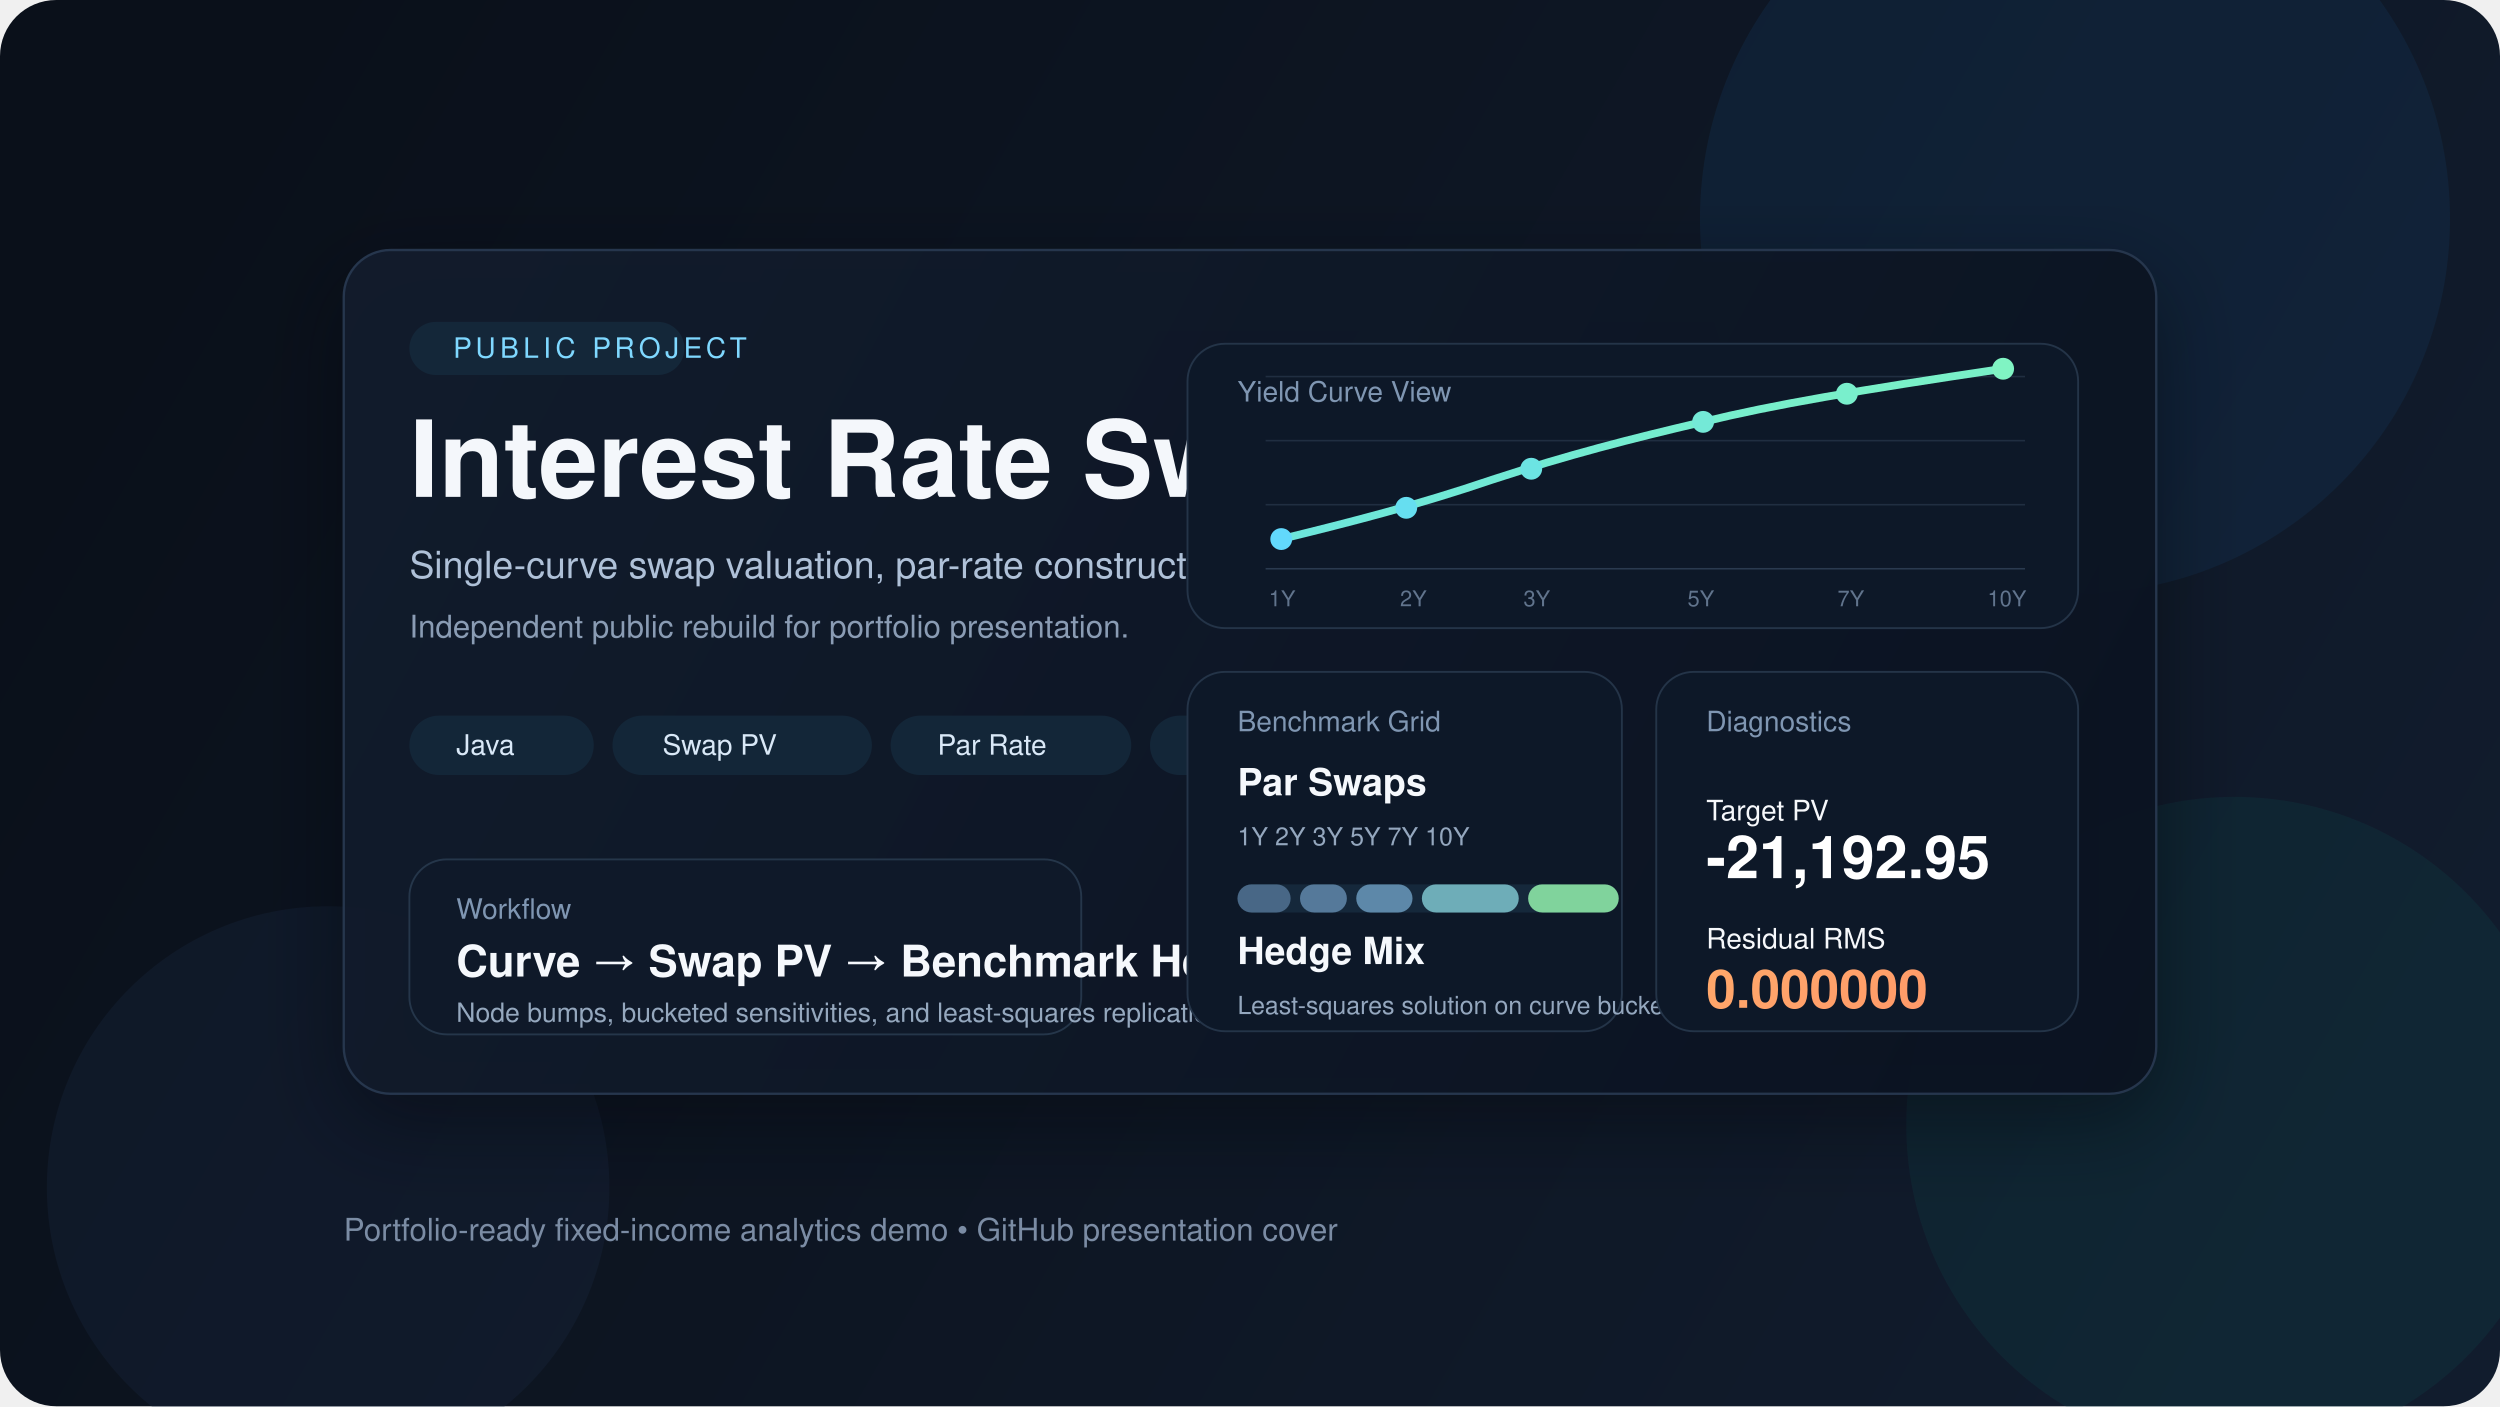
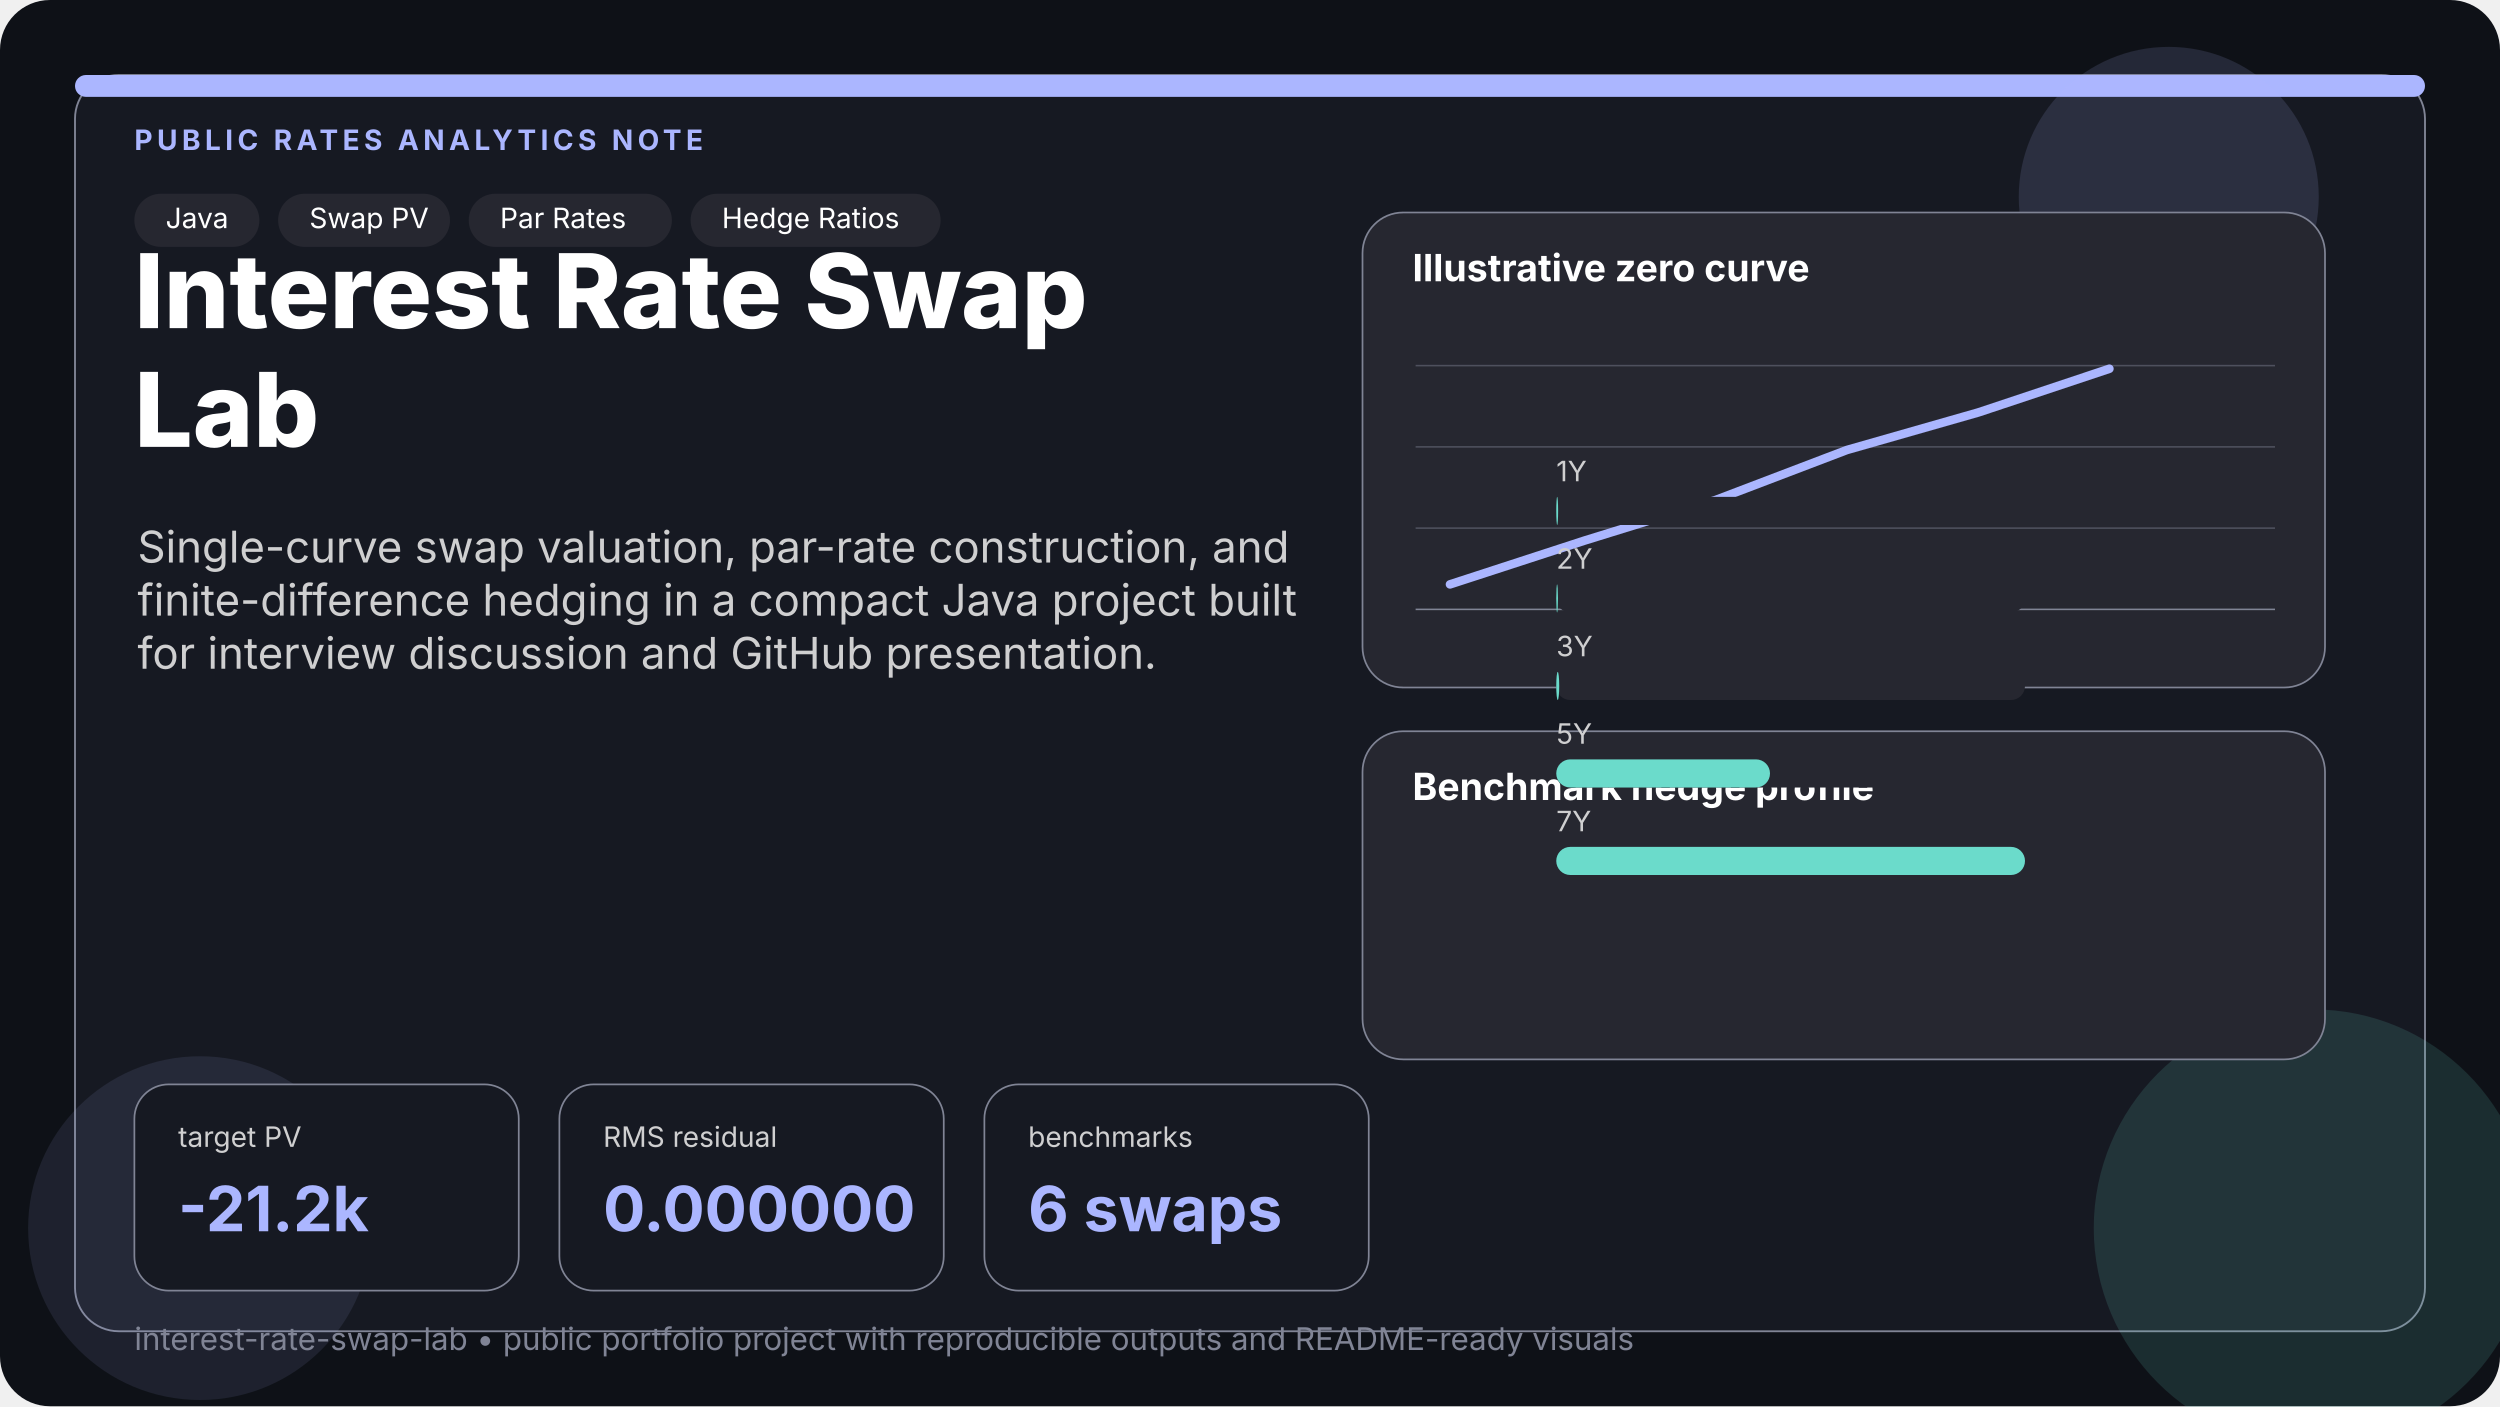
<svg xmlns="http://www.w3.org/2000/svg" width="1600" height="900" viewBox="0 0 1600 900" fill="none">
-   <defs>
-     <linearGradient id="bg" x1="140" y1="80" x2="1460" y2="840" gradientUnits="userSpaceOnUse">
-       <stop stop-color="#0A101A" />
-       <stop offset="1" stop-color="#111C2D" />
-     </linearGradient>
-     <linearGradient id="panel" x1="240" y1="180" x2="1320" y2="760" gradientUnits="userSpaceOnUse">
-       <stop stop-color="#121C2D" stop-opacity="0.94" />
-       <stop offset="1" stop-color="#0B1321" stop-opacity="0.98" />
-     </linearGradient>
-     <linearGradient id="accent" x1="335" y1="226" x2="978" y2="600" gradientUnits="userSpaceOnUse">
-       <stop stop-color="#56D3FF" />
-       <stop offset="1" stop-color="#79F0C8" />
-     </linearGradient>
-     <linearGradient id="accent2" x1="1030" y1="260" x2="1320" y2="700" gradientUnits="userSpaceOnUse">
-       <stop stop-color="#FFDA6B" />
-       <stop offset="1" stop-color="#FF8C69" />
-     </linearGradient>
-     <filter id="shadow" x="166" y="132" width="1268" height="650" filterUnits="userSpaceOnUse" color-interpolation-filters="sRGB">
-       <feFlood flood-opacity="0" result="BackgroundImageFix" />
-       <feColorMatrix in="SourceAlpha" type="matrix" values="0 0 0 0 0 0 0 0 0 0 0 0 0 0 0 0 0 0 127 0" result="hardAlpha" />
-       <feOffset dy="18" />
-       <feGaussianBlur stdDeviation="27" />
-       <feColorMatrix type="matrix" values="0 0 0 0 0.008 0 0 0 0 0.02 0 0 0 0 0.043 0 0 0 0.45 0" />
-       <feBlend mode="normal" in2="BackgroundImageFix" result="effect1_dropShadow_1_1" />
-       <feBlend mode="normal" in="SourceGraphic" in2="effect1_dropShadow_1_1" result="shape" />
-     </filter>
-   </defs>
-   <rect width="1600" height="900" rx="36" fill="url(#bg)" />
-   <circle cx="1328" cy="140" r="240" fill="#123454" fill-opacity="0.34" />
-   <circle cx="1430" cy="720" r="210" fill="#0E5A5D" fill-opacity="0.16" />
-   <circle cx="210" cy="760" r="180" fill="#20314E" fill-opacity="0.24" />
-   <g filter="url(#shadow)">
-     <rect x="220" y="160" width="1160" height="540" rx="30" fill="url(#panel)" stroke="#26364D" stroke-width="1.5" />
+   <rect width="1600" height="900" rx="32" fill="#0E1117" />
+   <rect x="48" y="48" width="1504" height="804" rx="28" fill="#161922" stroke="#808495" stroke-width="1.2" />
+   <rect x="48" y="48" width="1504" height="14" rx="7" fill="#ABB6FF" />
+   <circle cx="1388" cy="126" r="96" fill="#ABB6FF" fill-opacity="0.14" />
+   <circle cx="1480" cy="786" r="140" fill="#6BDBCB" fill-opacity="0.14" />
+   <circle cx="128" cy="786" r="110" fill="#ABB6FF" fill-opacity="0.10" />
+   <text x="86" y="96" fill="#ABB6FF" font-size="18" font-weight="700" font-family="Inter, Arial, sans-serif" letter-spacing="2.8">PUBLIC RATES ANALYTICS NOTE</text>
+   <text x="86" y="210" fill="#FFFFFF" font-size="66" font-weight="800" font-family="Inter, Arial, sans-serif">Interest Rate Swap</text>
+   <text x="86" y="286" fill="#FFFFFF" font-size="66" font-weight="800" font-family="Inter, Arial, sans-serif">Lab</text>
+   <text x="88" y="360" fill="#CFCFD0" font-size="28" font-family="Inter, Arial, sans-serif">Single-curve swap valuation, par-rate construction, and</text>
+   <text x="88" y="394" fill="#CFCFD0" font-size="28" font-family="Inter, Arial, sans-serif">finite-difference hedging in a compact Java project built</text>
+   <text x="88" y="428" fill="#CFCFD0" font-size="28" font-family="Inter, Arial, sans-serif">for interview discussion and GitHub presentation.</text>
+   <g>
+     <rect x="86" y="124" width="80" height="34" rx="17" fill="#262730" />
+     <text x="106" y="146" fill="#FFFFFF" font-size="18" font-family="Inter, Arial, sans-serif">Java</text>
  </g>
-   <rect x="262" y="206" width="176" height="34" rx="17" fill="#142739" />
-   <text x="290" y="229" fill="#7FD8FF" font-size="18" font-family="SF Pro Display, Helvetica, Arial, sans-serif" letter-spacing="2.8">PUBLIC PROJECT</text>
-   <text x="262" y="318" fill="#F4F7FB" font-size="68" font-weight="700" font-family="SF Pro Display, Helvetica, Arial, sans-serif">Interest Rate Swap Lab</text>
-   <text x="262" y="370" fill="#AFC1D8" font-size="24" font-family="SF Pro Text, Helvetica, Arial, sans-serif">Single-curve swap valuation, par-rate construction, and finite-difference hedge design.</text>
-   <text x="262" y="408" fill="#8A9CB4" font-size="20" font-family="SF Pro Text, Helvetica, Arial, sans-serif">Independent public rebuild for portfolio presentation.</text>
-   <rect x="262" y="458" width="118" height="38" rx="19" fill="#132638" />
-   <text x="292" y="483" fill="#D9E8F7" font-size="18" font-family="SF Pro Text, Helvetica, Arial, sans-serif">Java</text>
-   <rect x="392" y="458" width="166" height="38" rx="19" fill="#132638" />
-   <text x="424" y="483" fill="#D9E8F7" font-size="18" font-family="SF Pro Text, Helvetica, Arial, sans-serif">Swap PV</text>
-   <rect x="570" y="458" width="154" height="38" rx="19" fill="#132638" />
-   <text x="600" y="483" fill="#D9E8F7" font-size="18" font-family="SF Pro Text, Helvetica, Arial, sans-serif">Par Rate</text>
-   <rect x="736" y="458" width="192" height="38" rx="19" fill="#132638" />
-   <text x="766" y="483" fill="#D9E8F7" font-size="18" font-family="SF Pro Text, Helvetica, Arial, sans-serif">Hedge Ratios</text>
-   <rect x="262" y="550" width="430" height="112" rx="24" fill="#0F1929" stroke="#25364A" stroke-width="1.2" />
-   <text x="292" y="588" fill="#7F96B2" font-size="18" font-family="SF Pro Text, Helvetica, Arial, sans-serif">Workflow</text>
-   <text x="292" y="625" fill="#F5F8FC" font-size="28" font-weight="600" font-family="SF Pro Display, Helvetica, Arial, sans-serif">Curve → Swap PV → Benchmark Hedges</text>
-   <text x="292" y="654" fill="#95A8BE" font-size="17" font-family="SF Pro Text, Helvetica, Arial, sans-serif">Node bumps, bucketed sensitivities, and least-squares replication.</text>
-   <rect x="760" y="220" width="570" height="182" rx="24" fill="#0D1828" stroke="#243448" stroke-width="1.2" />
-   <text x="792" y="257" fill="#7F96B2" font-size="18" font-family="SF Pro Text, Helvetica, Arial, sans-serif">Yield Curve View</text>
-   <line x1="810" y1="364" x2="1296" y2="364" stroke="#2A3A4F" stroke-width="1" />
-   <line x1="810" y1="323" x2="1296" y2="323" stroke="#202E41" stroke-width="1" />
-   <line x1="810" y1="282" x2="1296" y2="282" stroke="#202E41" stroke-width="1" />
-   <line x1="810" y1="241" x2="1296" y2="241" stroke="#202E41" stroke-width="1" />
-   <path d="M820 345C865 334 908 323 955 307C1004 291 1043 281 1090 270C1135 259 1188 250 1282 236" stroke="url(#accent)" stroke-width="5" stroke-linecap="round" />
-   <circle cx="820" cy="345" r="7" fill="#62D9FC" />
-   <circle cx="900" cy="325" r="7" fill="#66DEF0" />
-   <circle cx="980" cy="300" r="7" fill="#6CE4E3" />
-   <circle cx="1090" cy="270" r="7" fill="#74E9D7" />
-   <circle cx="1182" cy="252" r="7" fill="#79EFCC" />
-   <circle cx="1282" cy="236" r="7" fill="#80F4C3" />
-   <text x="812" y="388" fill="#61748D" font-size="14" font-family="SF Pro Text, Helvetica, Arial, sans-serif">1Y</text>
-   <text x="896" y="388" fill="#61748D" font-size="14" font-family="SF Pro Text, Helvetica, Arial, sans-serif">2Y</text>
-   <text x="975" y="388" fill="#61748D" font-size="14" font-family="SF Pro Text, Helvetica, Arial, sans-serif">3Y</text>
-   <text x="1080" y="388" fill="#61748D" font-size="14" font-family="SF Pro Text, Helvetica, Arial, sans-serif">5Y</text>
-   <text x="1176" y="388" fill="#61748D" font-size="14" font-family="SF Pro Text, Helvetica, Arial, sans-serif">7Y</text>
-   <text x="1272" y="388" fill="#61748D" font-size="14" font-family="SF Pro Text, Helvetica, Arial, sans-serif">10Y</text>
-   <rect x="760" y="430" width="278" height="230" rx="24" fill="#0D1828" stroke="#243448" stroke-width="1.2" />
-   <text x="792" y="468" fill="#7F96B2" font-size="18" font-family="SF Pro Text, Helvetica, Arial, sans-serif">Benchmark Grid</text>
-   <text x="792" y="509" fill="#F5F8FC" font-size="24" font-weight="600" font-family="SF Pro Display, Helvetica, Arial, sans-serif">Par Swaps</text>
-   <text x="792" y="541" fill="#94A7BE" font-size="16" font-family="SF Pro Text, Helvetica, Arial, sans-serif">1Y   2Y   3Y   5Y   7Y   10Y</text>
-   <rect x="792" y="566" width="214" height="18" rx="9" fill="#15283B" />
-   <rect x="792" y="566" width="34" height="18" rx="9" fill="#486786" />
-   <rect x="832" y="566" width="30" height="18" rx="9" fill="#55799A" />
-   <rect x="868" y="566" width="36" height="18" rx="9" fill="#5D88A9" />
-   <rect x="910" y="566" width="62" height="18" rx="9" fill="#6EADB8" />
-   <rect x="978" y="566" width="58" height="18" rx="9" fill="#80D39C" />
-   <text x="792" y="617" fill="#F5F8FC" font-size="24" font-weight="600" font-family="SF Pro Display, Helvetica, Arial, sans-serif">Hedge Mix</text>
-   <text x="792" y="649" fill="#94A7BE" font-size="16" font-family="SF Pro Text, Helvetica, Arial, sans-serif">Least-squares solution on curve buckets</text>
-   <rect x="1060" y="430" width="270" height="230" rx="24" fill="#0D1828" stroke="#243448" stroke-width="1.2" />
-   <text x="1092" y="468" fill="#7F96B2" font-size="18" font-family="SF Pro Text, Helvetica, Arial, sans-serif">Diagnostics</text>
-   <text x="1092" y="525" fill="#F6F8FB" font-size="18" font-family="SF Pro Text, Helvetica, Arial, sans-serif">Target PV</text>
-   <text x="1092" y="562" fill="#FFFFFF" font-size="38" font-weight="700" font-family="SF Pro Display, Helvetica, Arial, sans-serif">-21,192.95</text>
-   <text x="1092" y="607" fill="#F6F8FB" font-size="18" font-family="SF Pro Text, Helvetica, Arial, sans-serif">Residual RMS</text>
-   <text x="1092" y="645" fill="url(#accent2)" font-size="34" font-weight="700" font-family="SF Pro Display, Helvetica, Arial, sans-serif">0.000000</text>
-   <text x="220" y="794" fill="#7B8CA4" font-size="20" font-family="SF Pro Text, Helvetica, Arial, sans-serif">Portfolio-ready fixed-income analytics demo • GitHub presentation cover</text>
+   <g>
+     <rect x="178" y="124" width="110" height="34" rx="17" fill="#262730" />
+     <text x="198" y="146" fill="#FFFFFF" font-size="18" font-family="Inter, Arial, sans-serif">Swap PV</text>
+   </g>
+   <g>
+     <rect x="300" y="124" width="130" height="34" rx="17" fill="#262730" />
+     <text x="320" y="146" fill="#FFFFFF" font-size="18" font-family="Inter, Arial, sans-serif">Par Rates</text>
+   </g>
+   <g>
+     <rect x="442" y="124" width="160" height="34" rx="17" fill="#262730" />
+     <text x="462" y="146" fill="#FFFFFF" font-size="18" font-family="Inter, Arial, sans-serif">Hedge Ratios</text>
+   </g>
+   <rect x="872" y="136" width="616" height="304" rx="26" fill="#262730" stroke="#808495" stroke-width="1.1" />
+   <text x="904" y="180" fill="#FFFFFF" font-size="24" font-weight="700" font-family="Inter, Arial, sans-serif">Illustrative zero curve</text>
+   <line x1="906" y1="390" x2="1456" y2="390" stroke="#808495" stroke-width="1" />
+   <line x1="906" y1="338" x2="1456" y2="338" stroke="#808495" stroke-opacity="0.45" stroke-width="1" />
+   <line x1="906" y1="286" x2="1456" y2="286" stroke="#808495" stroke-opacity="0.45" stroke-width="1" />
+   <line x1="906" y1="234" x2="1456" y2="234" stroke="#808495" stroke-opacity="0.45" stroke-width="1" />
+   <polyline points="928.0,374.0 1014.0,346.0 1098.0,320.0 1182.0,288.0 1266.0,264.0 1350.0,236.0" fill="none" stroke="#ABB6FF" stroke-width="5.5" stroke-linecap="round" stroke-linejoin="round" />
+   <rect x="872" y="468" width="616" height="210" rx="26" fill="#262730" stroke="#808495" stroke-width="1.1" />
+   <text x="904" y="512" fill="#FFFFFF" font-size="24" font-weight="700" font-family="Inter, Arial, sans-serif">Benchmark hedge profile</text>
+   <text x="996" y="308" fill="#CFCFD0" font-size="18" font-family="Inter, Arial, sans-serif">1Y</text>
+   <rect x="996" y="318" width="300" height="18" rx="9" fill="#262730" />
+   <rect x="996" y="318" width="1.2" height="18" rx="9" fill="#6BDBCB" />
+   <text x="996" y="364" fill="#CFCFD0" font-size="18" font-family="Inter, Arial, sans-serif">2Y</text>
+   <rect x="996" y="374" width="300" height="18" rx="9" fill="#262730" />
+   <rect x="996" y="374" width="1.1" height="18" rx="9" fill="#6BDBCB" />
+   <text x="996" y="420" fill="#CFCFD0" font-size="18" font-family="Inter, Arial, sans-serif">3Y</text>
+   <rect x="996" y="430" width="300" height="18" rx="9" fill="#262730" />
+   <rect x="996" y="430" width="1.9" height="18" rx="9" fill="#6BDBCB" />
+   <text x="996" y="476" fill="#CFCFD0" font-size="18" font-family="Inter, Arial, sans-serif">5Y</text>
+   <rect x="996" y="486" width="300" height="18" rx="9" fill="#262730" />
+   <rect x="996" y="486" width="136.8" height="18" rx="9" fill="#6BDBCB" />
+   <text x="996" y="532" fill="#CFCFD0" font-size="18" font-family="Inter, Arial, sans-serif">7Y</text>
+   <rect x="996" y="542" width="300" height="18" rx="9" fill="#262730" />
+   <rect x="996" y="542" width="300.0" height="18" rx="9" fill="#6BDBCB" />
+   <g>
+     <rect x="86" y="694" width="246" height="132" rx="22" fill="#161922" stroke="#808495" stroke-width="1.1" />
+     <text x="114" y="734" fill="#CFCFD0" font-size="18" font-family="Inter, Arial, sans-serif">target PV</text>
+     <text x="114" y="788" fill="#ABB6FF" font-size="40" font-weight="700" font-family="Inter, Arial, sans-serif">-21.2k</text>
+   </g>
+   <g>
+     <rect x="358" y="694" width="246" height="132" rx="22" fill="#161922" stroke="#808495" stroke-width="1.1" />
+     <text x="386" y="734" fill="#CFCFD0" font-size="18" font-family="Inter, Arial, sans-serif">RMS residual</text>
+     <text x="386" y="788" fill="#ABB6FF" font-size="40" font-weight="700" font-family="Inter, Arial, sans-serif">0.000000</text>
+   </g>
+   <g>
+     <rect x="630" y="694" width="246" height="132" rx="22" fill="#161922" stroke="#808495" stroke-width="1.1" />
+     <text x="658" y="734" fill="#CFCFD0" font-size="18" font-family="Inter, Arial, sans-serif">benchmarks</text>
+     <text x="658" y="788" fill="#ABB6FF" font-size="40" font-weight="700" font-family="Inter, Arial, sans-serif">6 swaps</text>
+   </g>
+   <text x="86" y="864" fill="#808495" font-size="20" font-family="Inter, Arial, sans-serif">interest-rate-swap-lab • public portfolio project with reproducible outputs and README-ready visuals</text>
</svg>
